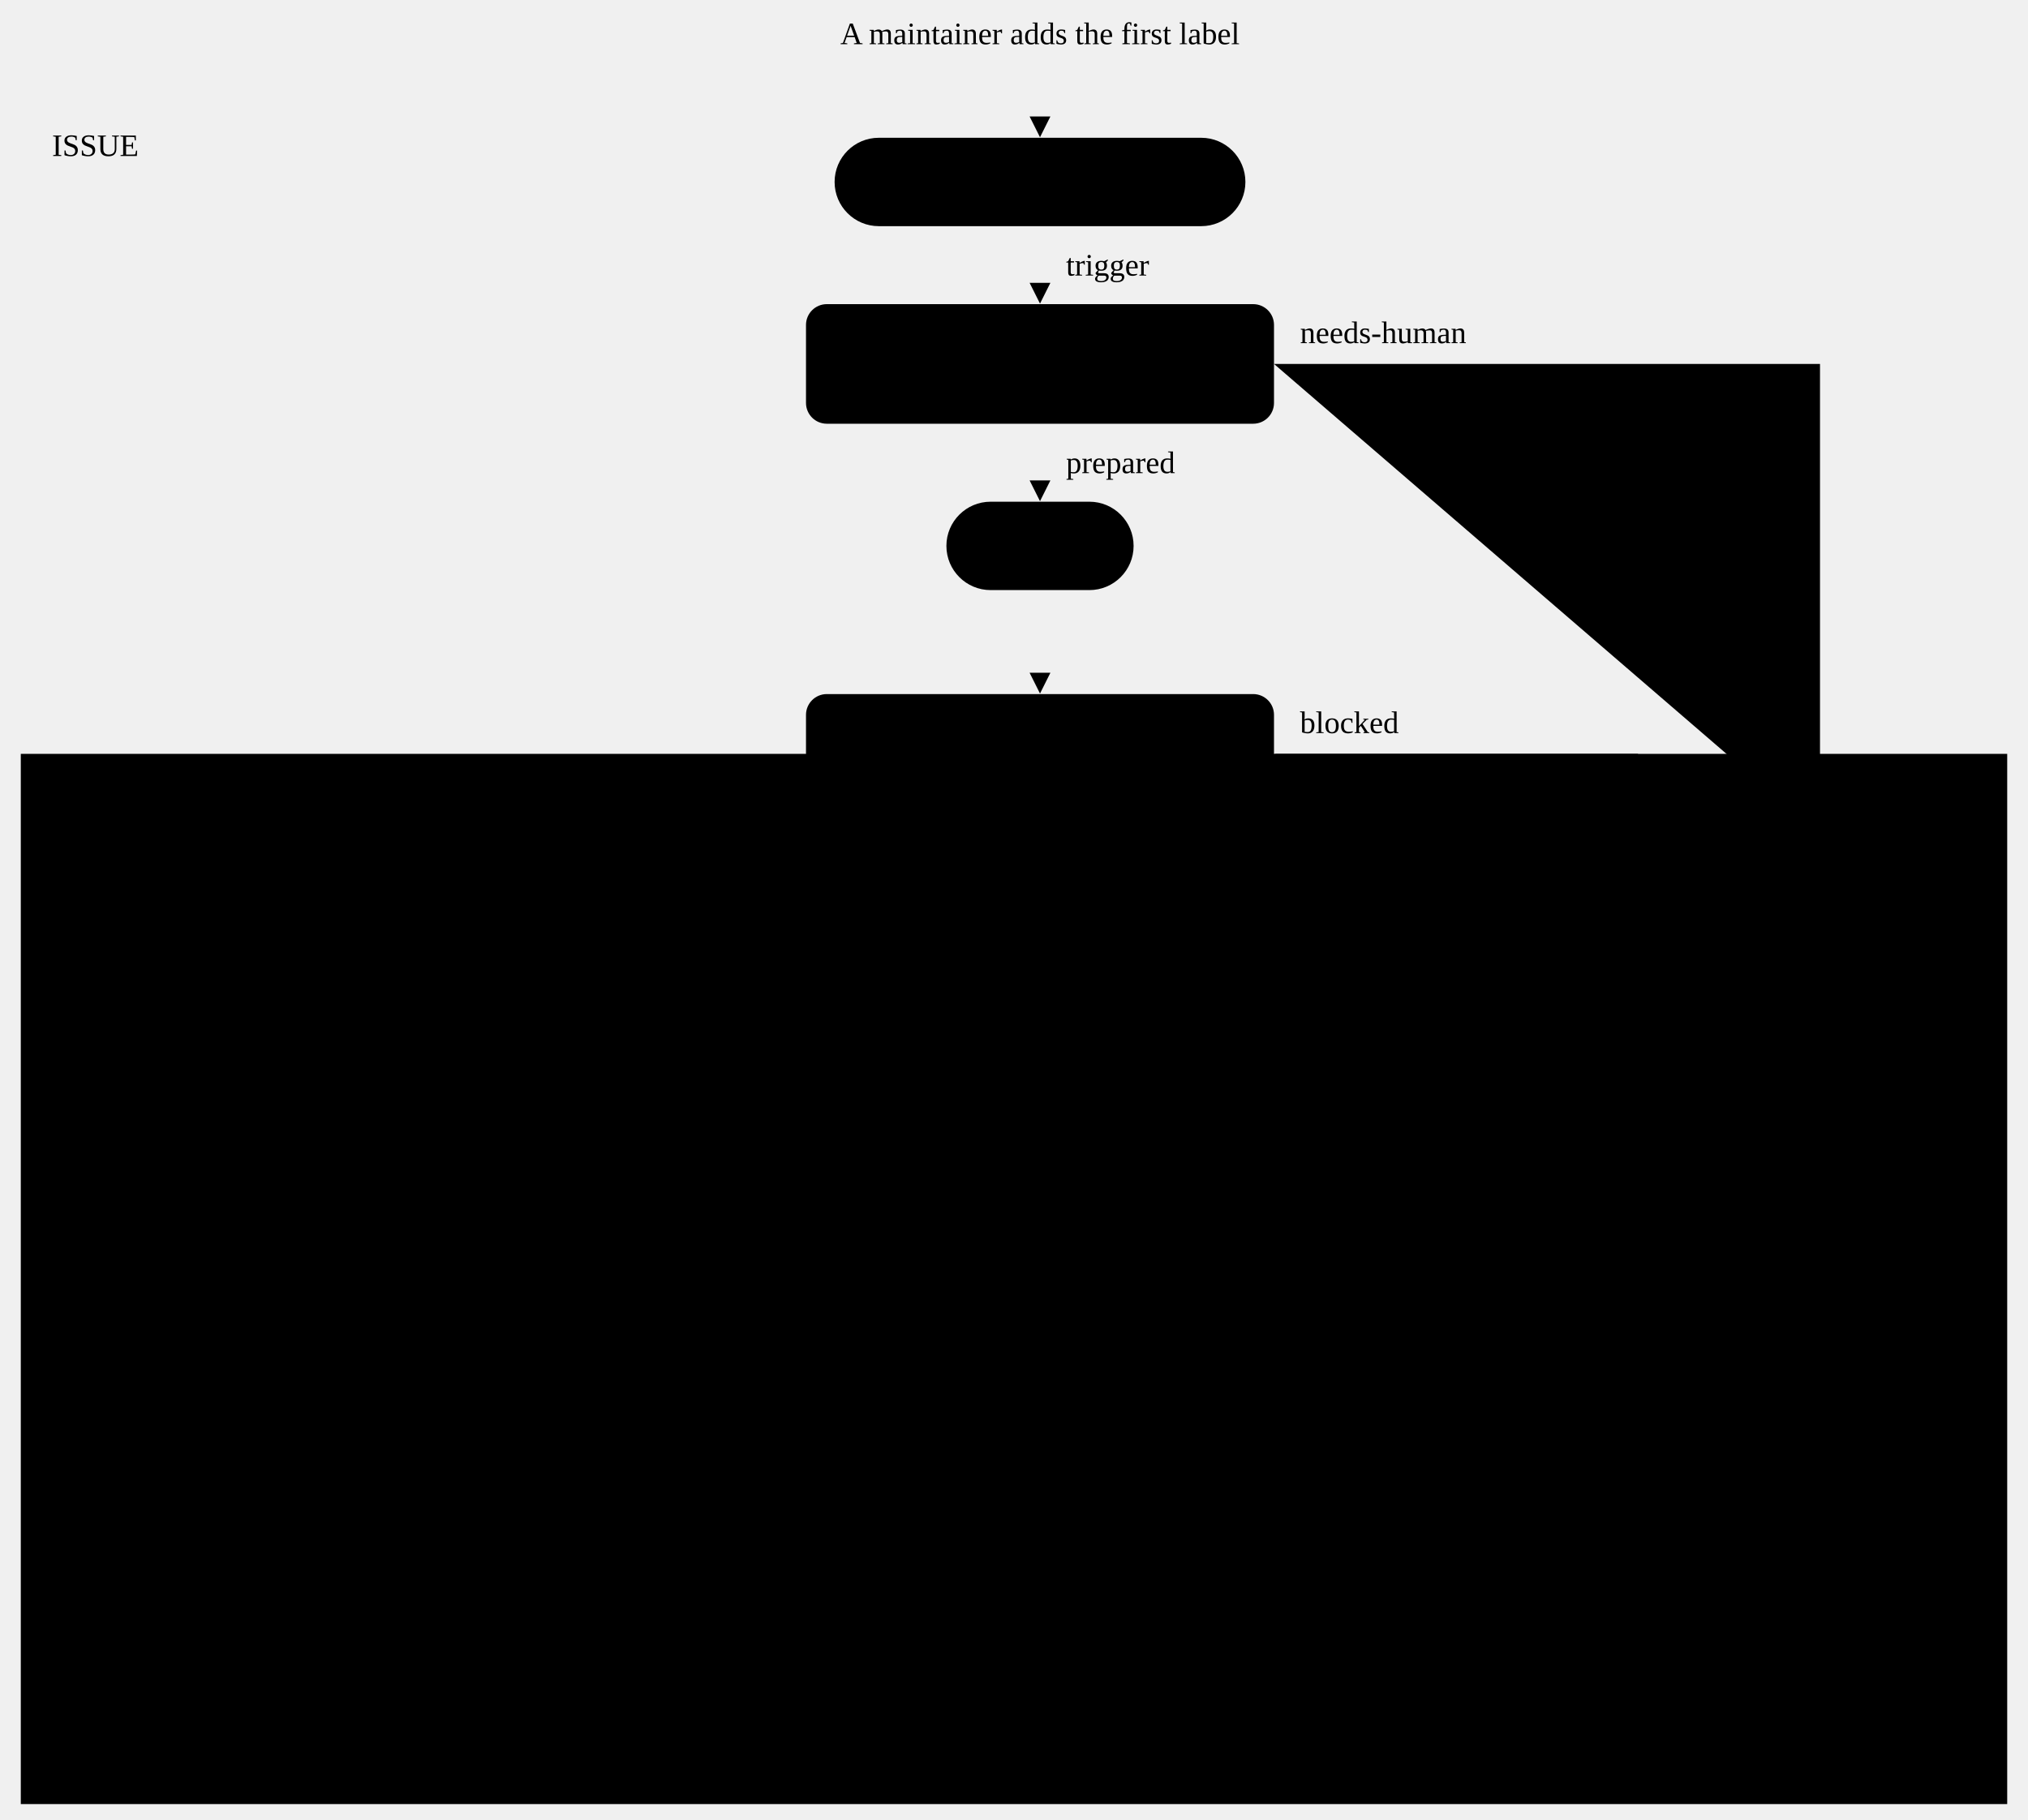
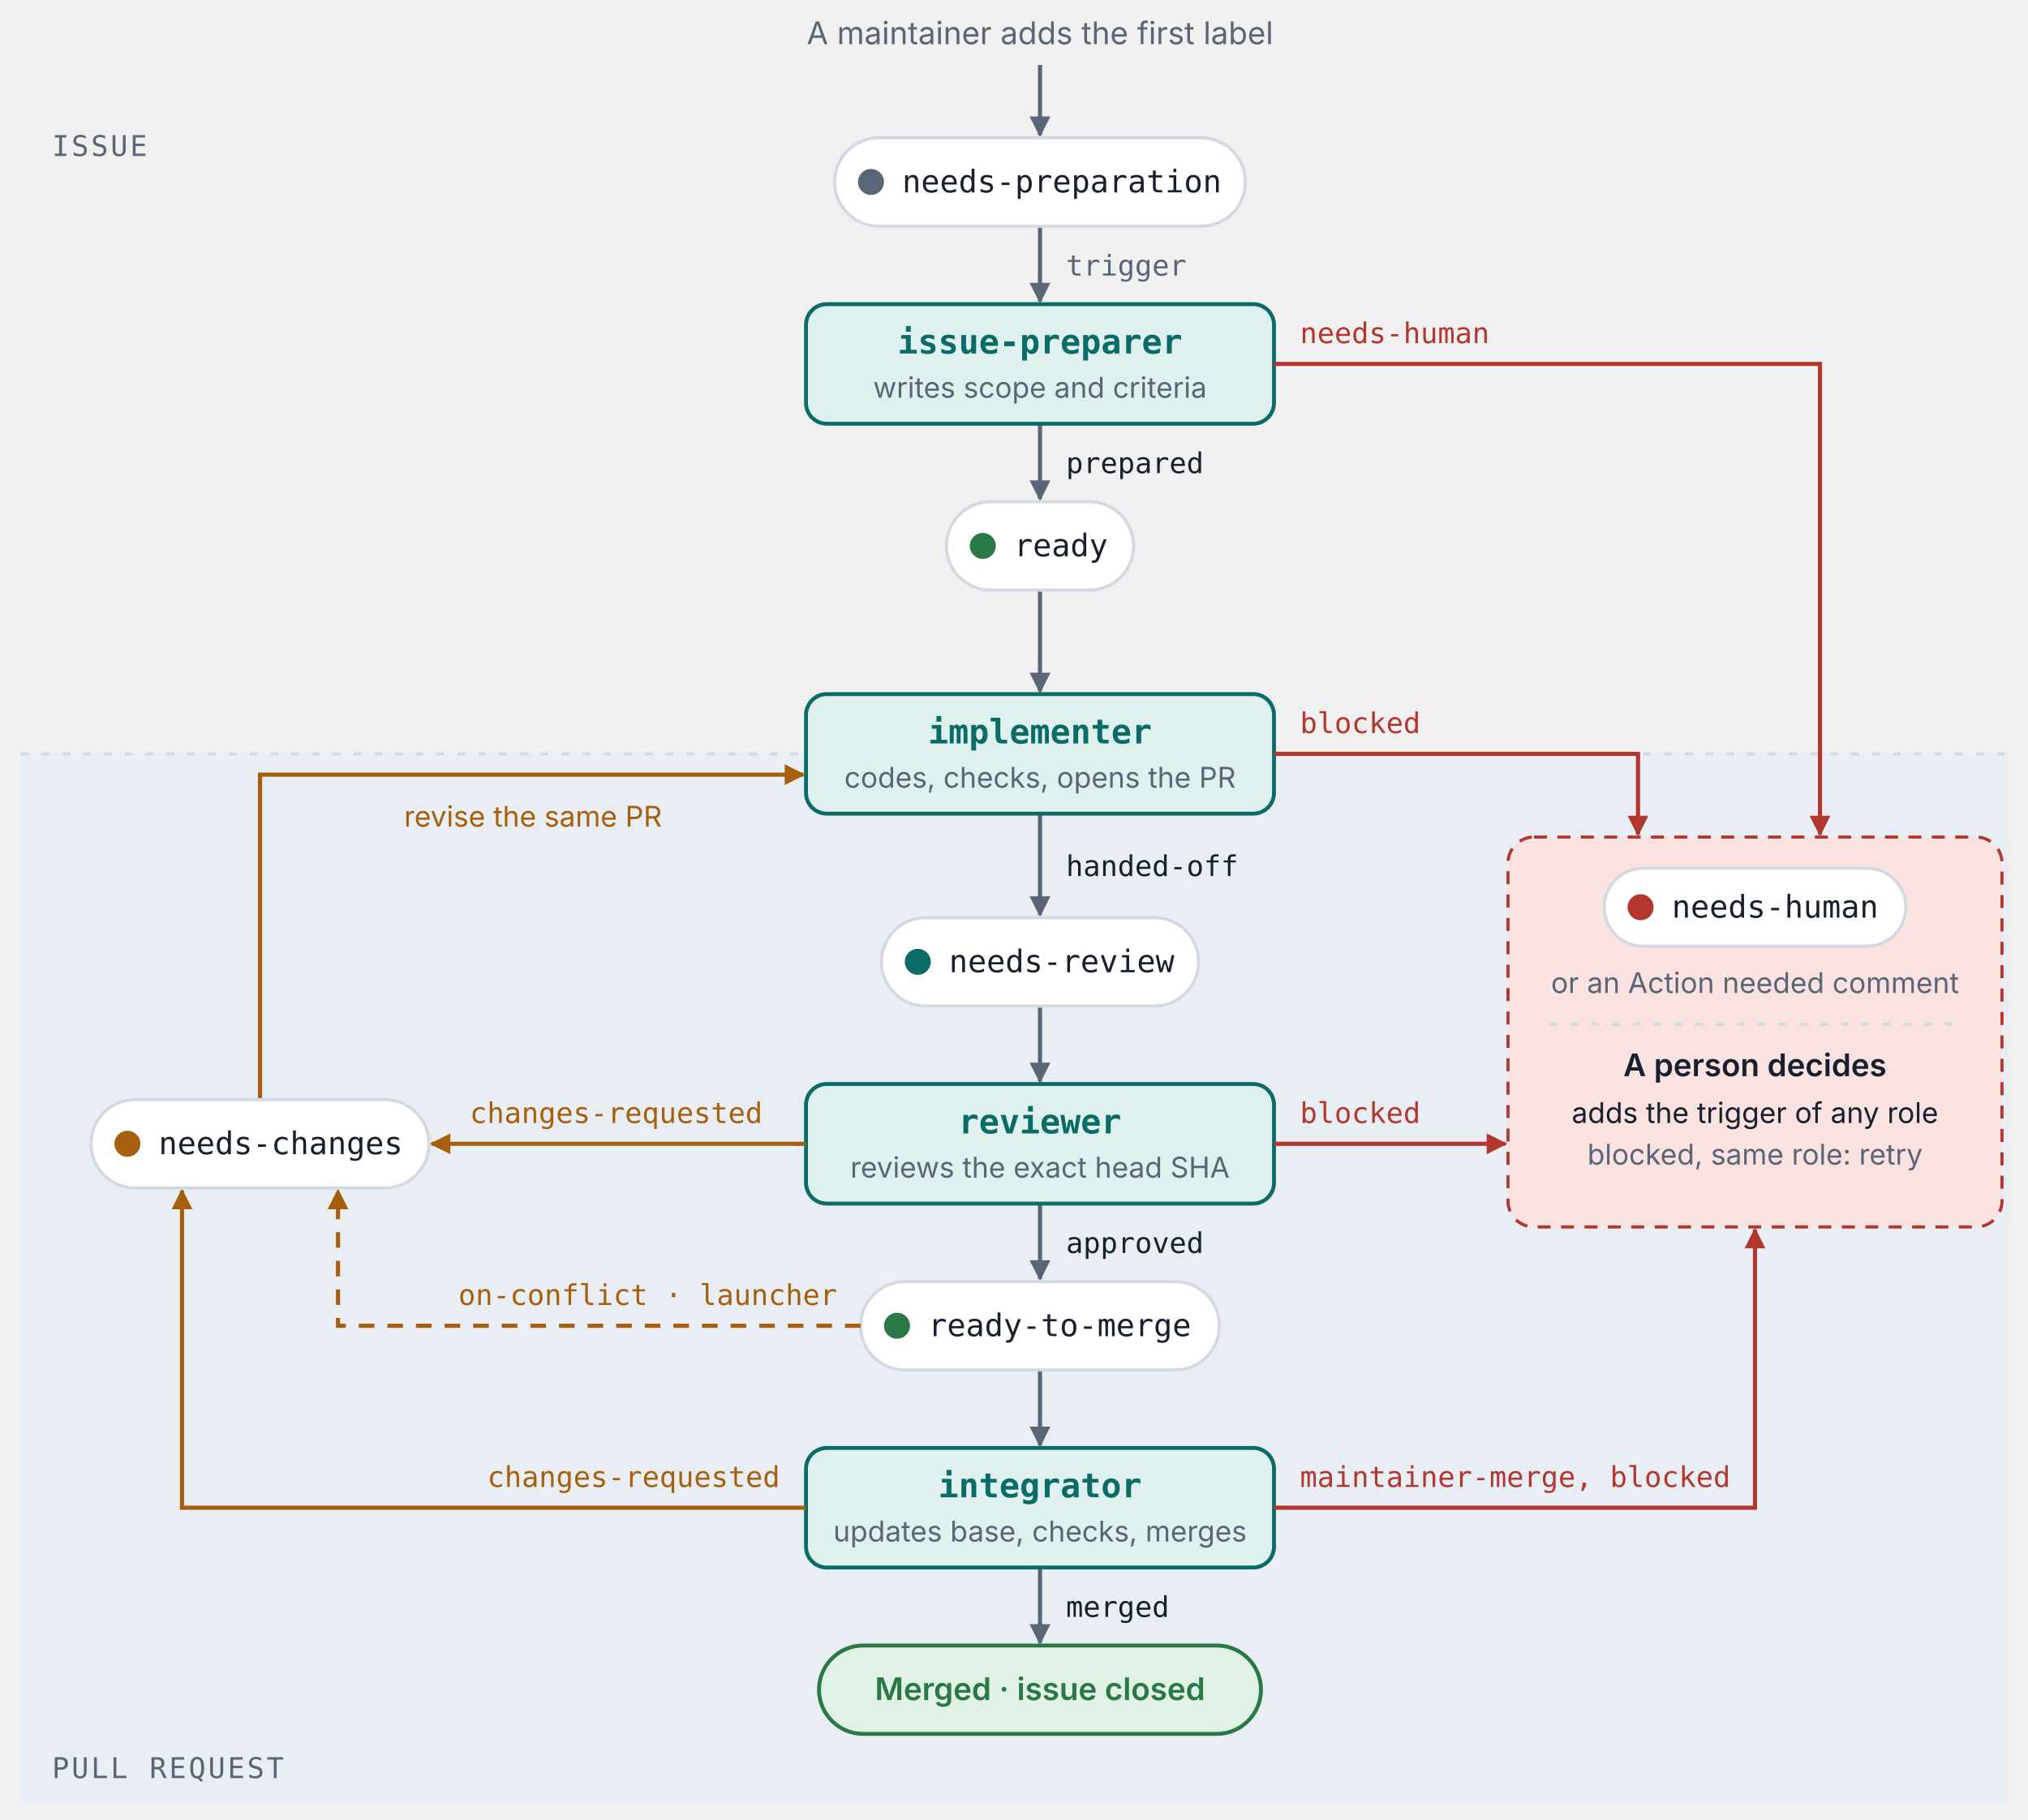
- <svg viewBox="0 0 780 700" role="img" aria-label="Label flow: needs-preparation to issue-preparer to ready to implementer, which opens a PR with needs-review, then reviewer to ready-to-merge, then integrator merges. Reviewer or integrator can send work back through needs-changes to the implementer. The preparer and integrator can stop at needs-human for a person.">
+ <svg xmlns="http://www.w3.org/2000/svg" width="780" height="700" viewBox="0 0 780 700" role="img" aria-label="Label flow: needs-preparation to issue-preparer to ready to implementer, which opens a PR with needs-review, then reviewer to ready-to-merge, then integrator merges. Reviewer or integrator can send work back through needs-changes to the implementer. The preparer and integrator can stop at needs-human for a person.">
+   <style>/* SVG parts, colored from the same tokens */
+ text { font-family: "IBM Plex Sans", system-ui, -apple-system, "Segoe UI", sans-serif; fill: #17202c; }
+ .t-mono { font-family: "IBM Plex Mono", ui-monospace, "SF Mono", Menlo, Consolas, monospace; }
+ .t-12 { font-size: 12px; } .t-11 { font-size: 11px; } .t-13 { font-size: 13px; }
+ .t-muted { fill: #5a6575; }
+ .t-agent { fill: #0b6b67; font-weight: 600; }
+ .t-rework { fill: #a65f0c; } .t-stop { fill: #b2382f; } .t-done { fill: #2a7845; font-weight: 600; }
+ .t-bold { font-weight: 600; }
+ .t-cap { font-family: "IBM Plex Mono", ui-monospace, "SF Mono", Menlo, Consolas, monospace; font-size: 11px; letter-spacing: .08em; fill: #5a6575; }
+ .band { fill: #e9eef5; }
+ .pill { fill: #ffffff; stroke: #d3d9e2; stroke-width: 1.2; }
+ .agent { fill: #dff1ee; stroke: #0b6b67; stroke-width: 1.5; }
+ .launcher { fill: #fbefdc; stroke: #a65f0c; stroke-width: 1.5; }
+ .lane-box { fill: #ffffff; stroke: #d3d9e2; stroke-width: 1.2; }
+ .stopbox { fill: #f9e2df; stroke: #b2382f; stroke-width: 1.2; stroke-dasharray: 5 4; }
+ .donebox { fill: #e0f1e5; stroke: #2a7845; stroke-width: 1.5; }
+ .reworkbox { fill: #fbefdc; stroke: #a65f0c; stroke-width: 1.2; }
+ .plainbox { fill: #ffffff; stroke: #d3d9e2; stroke-width: 1.2; }
+ .edge { fill: none; stroke: #5a6575; stroke-width: 1.6; }
+ .edge-rework { fill: none; stroke: #a65f0c; stroke-width: 1.6; }
+ .edge-dash { fill: none; stroke: #a65f0c; stroke-width: 1.6; stroke-dasharray: 6 5; }
+ .edge-stop { fill: none; stroke: #b2382f; stroke-width: 1.6; }
+ .edge-agent { fill: none; stroke: #0b6b67; stroke-width: 1.6; }
+ .lane { stroke: #d3d9e2; stroke-width: 1.2; stroke-dasharray: 3 5; }
+ .axis { stroke: #5a6575; stroke-width: 1.4; }
+ .mk-ink { fill: #5a6575; } .mk-rework { fill: #a65f0c; } .mk-stop { fill: #b2382f; } .mk-agent { fill: #0b6b67; }
+ .d-muted { fill: #5a6575; } .d-agent { fill: #0b6b67; } .d-done { fill: #2a7845; } .d-rework { fill: #a65f0c; } .d-stop { fill: #b2382f; }
+ .leasebar { fill: #dff1ee; stroke: #0b6b67; stroke-width: 1.2; }
+ .leasebar-end { fill: #f9e2df; stroke: #b2382f; stroke-width: 1.2; }
+ 
+ </style>
  <defs>
    <marker id="a-ink" viewBox="0 0 10 10" refX="9" refY="5" markerWidth="8" markerHeight="8" orient="auto-start-reverse" markerUnits="userSpaceOnUse">
      <path d="M0,0 L10,5 L0,10 z" class="mk-ink" />
    </marker>
    <marker id="a-rework" viewBox="0 0 10 10" refX="9" refY="5" markerWidth="8" markerHeight="8" orient="auto-start-reverse" markerUnits="userSpaceOnUse">
      <path d="M0,0 L10,5 L0,10 z" class="mk-rework" />
    </marker>
    <marker id="a-stop" viewBox="0 0 10 10" refX="9" refY="5" markerWidth="8" markerHeight="8" orient="auto-start-reverse" markerUnits="userSpaceOnUse">
      <path d="M0,0 L10,5 L0,10 z" class="mk-stop" />
    </marker>
  </defs>
  <rect x="8" y="290" width="764" height="404" class="band" />
  <line x1="8" y1="290" x2="772" y2="290" class="lane" />
  <text x="20" y="60" class="t-cap">ISSUE</text>
  <text x="20" y="684" class="t-cap">PULL REQUEST</text>
  <text x="400" y="17" text-anchor="middle" class="t-12 t-muted">A maintainer adds the first label</text>
  <line x1="400" y1="25" x2="400" y2="52" class="edge" marker-end="url(#a-ink)" />
  <line x1="400" y1="87" x2="400" y2="116" class="edge" marker-end="url(#a-ink)" />
  <text x="410" y="106" class="t-mono t-11 t-muted">trigger</text>
  <line x1="400" y1="163" x2="400" y2="192" class="edge" marker-end="url(#a-ink)" />
  <text x="410" y="182" class="t-mono t-11">prepared</text>
  <line x1="400" y1="227" x2="400" y2="266" class="edge" marker-end="url(#a-ink)" />
  <line x1="400" y1="313" x2="400" y2="352" class="edge" marker-end="url(#a-ink)" />
  <text x="410" y="337" class="t-mono t-11">handed-off</text>
  <line x1="400" y1="387" x2="400" y2="416" class="edge" marker-end="url(#a-ink)" />
  <line x1="400" y1="463" x2="400" y2="492" class="edge" marker-end="url(#a-ink)" />
  <text x="410" y="482" class="t-mono t-11">approved</text>
  <line x1="400" y1="527" x2="400" y2="556" class="edge" marker-end="url(#a-ink)" />
  <line x1="400" y1="603" x2="400" y2="632" class="edge" marker-end="url(#a-ink)" />
  <text x="410" y="622" class="t-mono t-11">merged</text>
  <g>
    <rect x="321" y="53" width="158" height="34" rx="17" class="pill" />
    <circle cx="335" cy="70" r="5" class="d-muted" />
    <text x="347" y="74" class="t-mono t-12">needs-preparation</text>
  </g>
  <g>
    <rect x="364" y="193" width="72" height="34" rx="17" class="pill" />
    <circle cx="378" cy="210" r="5" class="d-done" />
    <text x="390" y="214" class="t-mono t-12">ready</text>
  </g>
  <g>
    <rect x="339" y="353" width="122" height="34" rx="17" class="pill" />
    <circle cx="353" cy="370" r="5" class="d-agent" />
    <text x="365" y="374" class="t-mono t-12">needs-review</text>
  </g>
  <g>
    <rect x="331" y="493" width="138" height="34" rx="17" class="pill" />
    <circle cx="345" cy="510" r="5" class="d-done" />
    <text x="357" y="514" class="t-mono t-12">ready-to-merge</text>
  </g>
  <g>
    <rect x="310" y="117" width="180" height="46" rx="8" class="agent" />
    <text x="400" y="136" text-anchor="middle" class="t-mono t-13 t-agent">issue-preparer</text>
    <text x="400" y="153" text-anchor="middle" class="t-11 t-muted">writes scope and criteria</text>
  </g>
  <g>
    <rect x="310" y="267" width="180" height="46" rx="8" class="agent" />
    <text x="400" y="286" text-anchor="middle" class="t-mono t-13 t-agent">implementer</text>
    <text x="400" y="303" text-anchor="middle" class="t-11 t-muted">codes, checks, opens the PR</text>
  </g>
  <g>
    <rect x="310" y="417" width="180" height="46" rx="8" class="agent" />
    <text x="400" y="436" text-anchor="middle" class="t-mono t-13 t-agent">reviewer</text>
    <text x="400" y="453" text-anchor="middle" class="t-11 t-muted">reviews the exact head SHA</text>
  </g>
  <g>
    <rect x="310" y="557" width="180" height="46" rx="8" class="agent" />
    <text x="400" y="576" text-anchor="middle" class="t-mono t-13 t-agent">integrator</text>
    <text x="400" y="593" text-anchor="middle" class="t-11 t-muted">updates base, checks, merges</text>
  </g>
  <rect x="315" y="633" width="170" height="34" rx="17" class="donebox" />
  <text x="400" y="654" text-anchor="middle" class="t-12 t-done">Merged · issue closed</text>
  <path d="M310,440 H166" class="edge-rework" marker-end="url(#a-rework)" />
  <text x="237" y="432" text-anchor="middle" class="t-mono t-11 t-rework">changes-requested</text>
  <path d="M331,510 H130 V458" class="edge-dash" marker-end="url(#a-rework)" />
  <text x="322" y="502" text-anchor="end" class="t-mono t-11 t-rework">on-conflict · launcher</text>
  <path d="M310,580 H70 V458" class="edge-rework" marker-end="url(#a-rework)" />
  <text x="300" y="572" text-anchor="end" class="t-mono t-11 t-rework">changes-requested</text>
  <path d="M100,423 V298 H309" class="edge-rework" marker-end="url(#a-rework)" />
  <text x="205" y="318" text-anchor="middle" class="t-11 t-rework">revise the same PR</text>
  <g>
    <rect x="35" y="423" width="130" height="34" rx="17" class="pill" />
    <circle cx="49" cy="440" r="5" class="d-rework" />
    <text x="61" y="444" class="t-mono t-12">needs-changes</text>
  </g>
  <path d="M490,140 H700 V321" class="edge-stop" marker-end="url(#a-stop)" />
  <text x="500" y="132" class="t-mono t-11 t-stop">needs-human</text>
  <path d="M490,290 H630 V321" class="edge-stop" marker-end="url(#a-stop)" />
  <text x="500" y="282" class="t-mono t-11 t-stop">blocked</text>
  <path d="M490,440 H579" class="edge-stop" marker-end="url(#a-stop)" />
  <text x="500" y="432" class="t-mono t-11 t-stop">blocked</text>
  <path d="M490,580 H675 V473" class="edge-stop" marker-end="url(#a-stop)" />
  <text x="500" y="572" class="t-mono t-11 t-stop">maintainer-merge, blocked</text>
  <rect x="580" y="322" width="190" height="150" rx="10" class="stopbox" />
  <g>
    <rect x="617" y="334" width="116" height="30" rx="15" class="pill" />
    <circle cx="631" cy="349" r="5" class="d-stop" />
    <text x="643" y="353" class="t-mono t-12">needs-human</text>
  </g>
  <text x="675" y="382" text-anchor="middle" class="t-11 t-muted">or an Action needed comment</text>
  <line x1="596" y1="394" x2="754" y2="394" class="lane" />
  <text x="675" y="414" text-anchor="middle" class="t-12 t-bold">A person decides</text>
  <text x="675" y="432" text-anchor="middle" class="t-11">adds the trigger of any role</text>
  <text x="675" y="448" text-anchor="middle" class="t-11 t-muted">blocked, same role: retry</text>
</svg>
